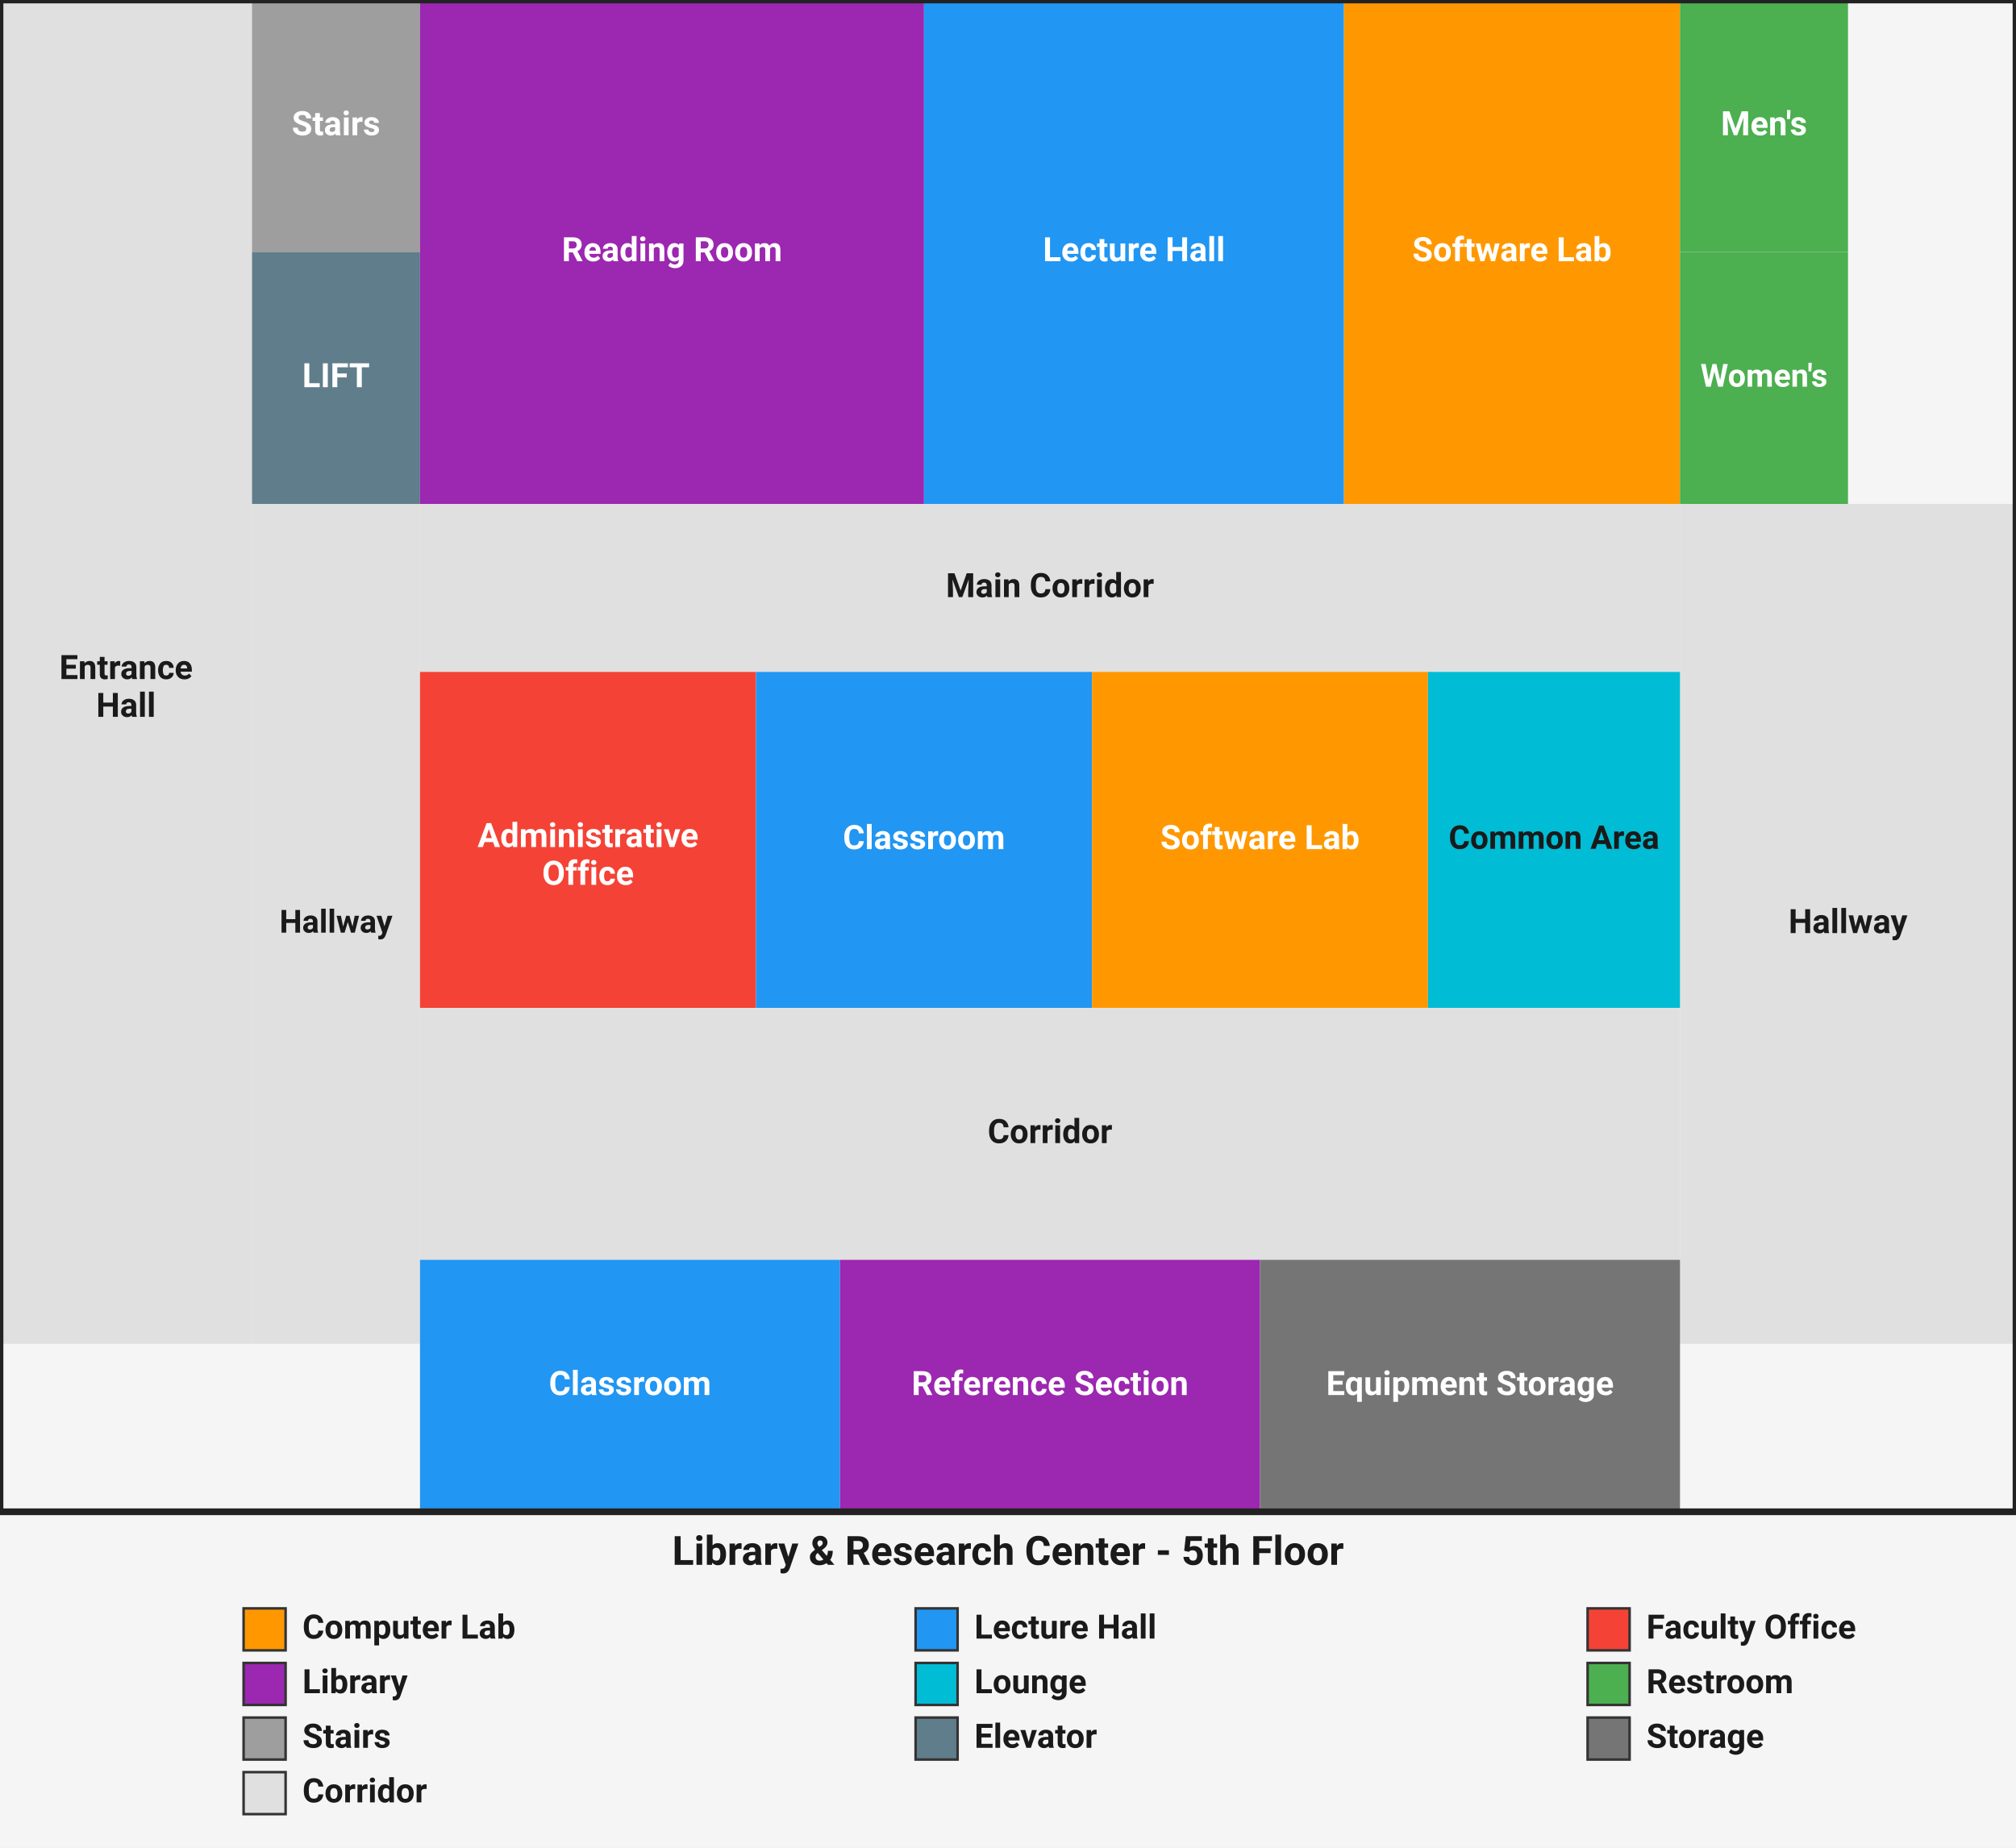
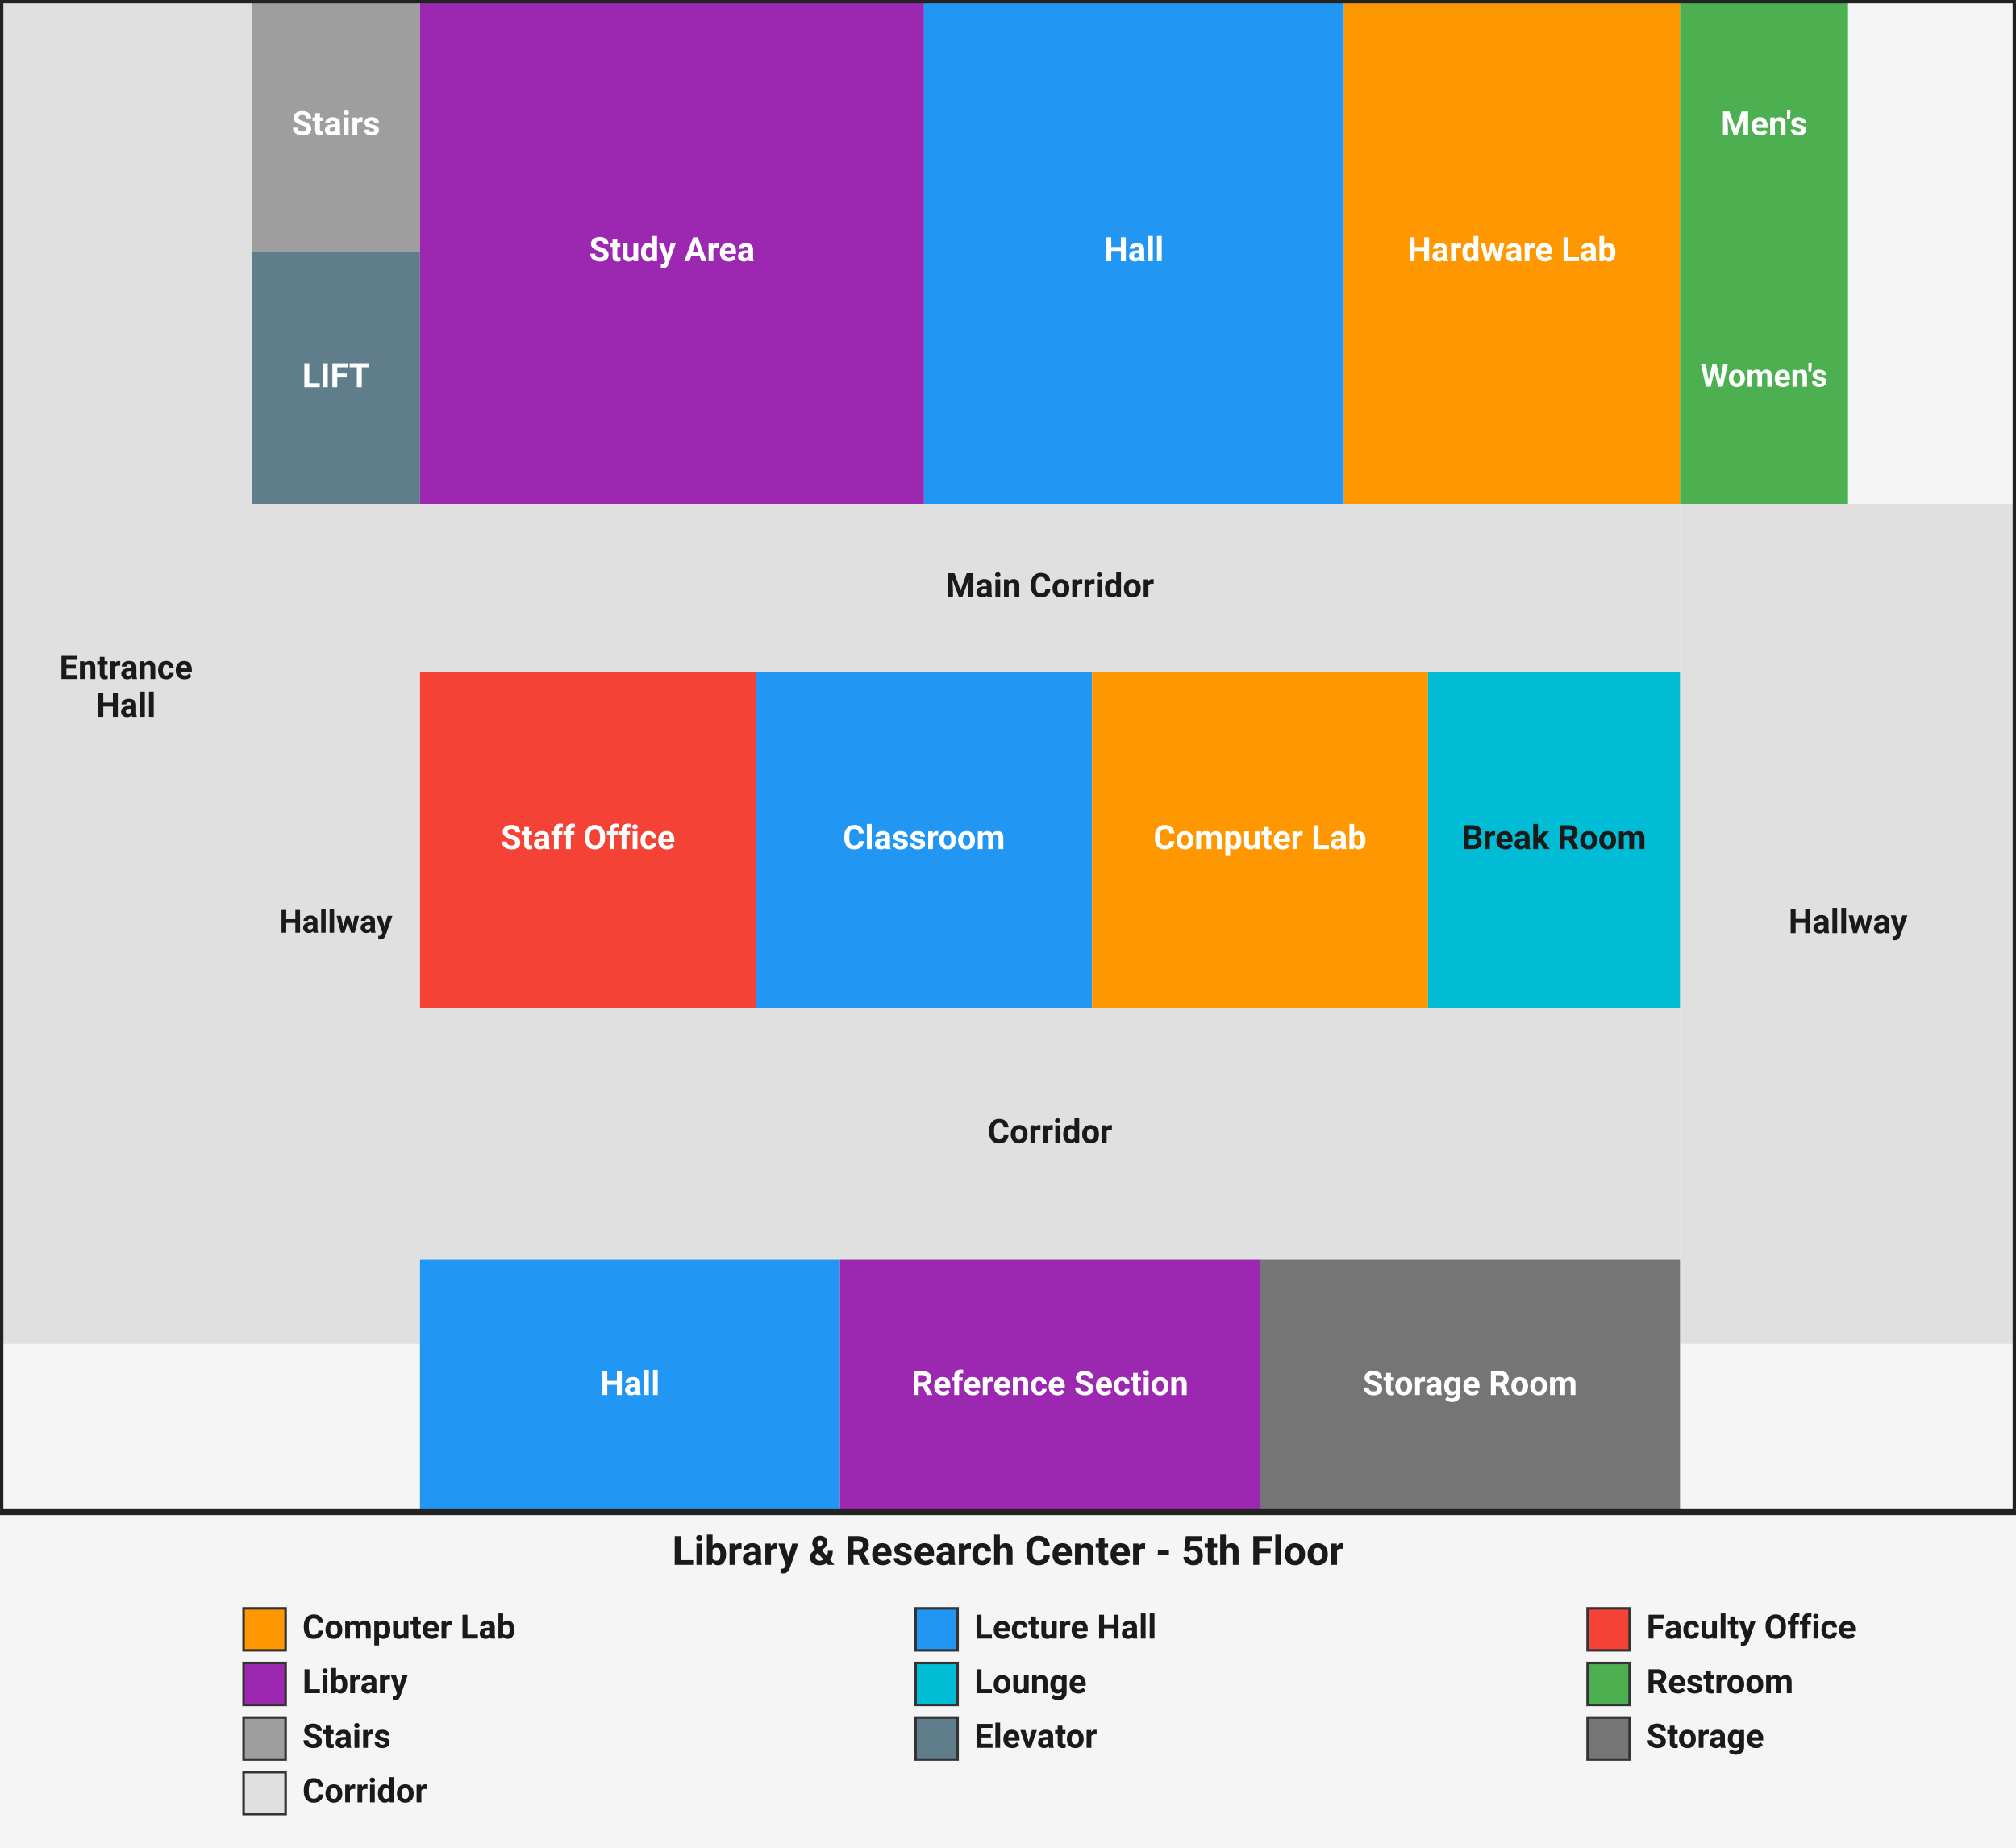
<svg xmlns="http://www.w3.org/2000/svg" viewBox="0 0 2400 2200" width="2400" height="2200" style="display:block; max-width:100%; height:auto;">
  <defs>
    <style>
      text { 
        -webkit-font-smoothing: antialiased;
        -moz-osx-font-smoothing: grayscale;
      }
    </style>
  </defs>
  <rect x="0" y="0" width="2400" height="2200" fill="#f5f5f5" />
  <rect x="0" y="0" width="300" height="1600" fill="#E0E0E0" stroke="none" />
  <g>
    <text x="150.0" y="797.5" font-family="Roboto,Segoe UI,Arial,sans-serif" font-size="40" font-weight="600" fill="#1a1a1a" text-anchor="middle" dominant-baseline="middle">
                  Entrance
                </text>
    <text x="150.0" y="842.5" font-family="Roboto,Segoe UI,Arial,sans-serif" font-size="40" font-weight="600" fill="#1a1a1a" text-anchor="middle" dominant-baseline="middle">
                  Hall
                </text>
  </g>
  <rect x="300" y="0" width="200" height="300" fill="#9E9E9E" stroke="none" />
  <text x="400.0" y="150.0" font-family="Roboto,Segoe UI,Arial,sans-serif" font-size="40" font-weight="600" fill="white" text-anchor="middle" dominant-baseline="middle">
              Stairs
            </text>
  <rect x="300" y="300" width="200" height="300" fill="#607D8B" stroke="none" />
  <text x="400.0" y="450.0" font-family="Roboto,Segoe UI,Arial,sans-serif" font-size="40" font-weight="600" fill="white" text-anchor="middle" dominant-baseline="middle">
              LIFT
            </text>
  <rect x="300" y="600" width="200" height="1000" fill="#E0E0E0" stroke="none" />
  <text x="400.0" y="1100.0" font-family="Roboto,Segoe UI,Arial,sans-serif" font-size="38" font-weight="600" fill="#1a1a1a" text-anchor="middle" dominant-baseline="middle">
              Hallway
            </text>
  <rect x="500" y="0" width="600" height="600" fill="#9C27B0" stroke="none" />
  <text x="800.0" y="300.0" font-family="Roboto,Segoe UI,Arial,sans-serif" font-size="40" font-weight="600" fill="white" text-anchor="middle" dominant-baseline="middle">
-               Reading Room
+               Study Area
            </text>
  <rect x="1100" y="0" width="500" height="600" fill="#2196F3" stroke="none" />
  <text x="1350.0" y="300.0" font-family="Roboto,Segoe UI,Arial,sans-serif" font-size="40" font-weight="600" fill="white" text-anchor="middle" dominant-baseline="middle">
-               Lecture Hall
+               Hall
            </text>
  <rect x="1600" y="0" width="400" height="600" fill="#FF9800" stroke="none" />
  <text x="1800.0" y="300.0" font-family="Roboto,Segoe UI,Arial,sans-serif" font-size="40" font-weight="600" fill="white" text-anchor="middle" dominant-baseline="middle">
-               Software Lab
+               Hardware Lab
            </text>
  <rect x="500" y="600" width="1500" height="200" fill="#E0E0E0" stroke="none" />
  <text x="1250.0" y="700.0" font-family="Roboto,Segoe UI,Arial,sans-serif" font-size="40" font-weight="600" fill="#1a1a1a" text-anchor="middle" dominant-baseline="middle">
              Main Corridor
            </text>
  <rect x="2000" y="0" width="200" height="300" fill="#4CAF50" stroke="none" />
  <text x="2100.0" y="150.0" font-family="Roboto,Segoe UI,Arial,sans-serif" font-size="40" font-weight="600" fill="white" text-anchor="middle" dominant-baseline="middle">
              Men's
            </text>
  <rect x="2000" y="300" width="200" height="300" fill="#4CAF50" stroke="none" />
  <text x="2100.0" y="450.0" font-family="Roboto,Segoe UI,Arial,sans-serif" font-size="38" font-weight="600" fill="white" text-anchor="middle" dominant-baseline="middle">
              Women's
            </text>
  <rect x="2000" y="600" width="400" height="1000" fill="#E0E0E0" stroke="none" />
  <text x="2200.0" y="1100.0" font-family="Roboto,Segoe UI,Arial,sans-serif" font-size="40" font-weight="600" fill="#1a1a1a" text-anchor="middle" dominant-baseline="middle">
              Hallway
            </text>
  <rect x="500" y="800" width="400" height="400" fill="#F44336" stroke="none" />
-   <g>
-     <text x="700.0" y="997.5" font-family="Roboto,Segoe UI,Arial,sans-serif" font-size="40" font-weight="600" fill="white" text-anchor="middle" dominant-baseline="middle">
-                   Administrative
-                 </text>
-     <text x="700.0" y="1042.5" font-family="Roboto,Segoe UI,Arial,sans-serif" font-size="40" font-weight="600" fill="white" text-anchor="middle" dominant-baseline="middle">
-                   Office
-                 </text>
-   </g>
+   <text x="700.0" y="1000.0" font-family="Roboto,Segoe UI,Arial,sans-serif" font-size="40" font-weight="600" fill="white" text-anchor="middle" dominant-baseline="middle">
+               Staff Office
+             </text>
  <rect x="900" y="800" width="400" height="400" fill="#2196F3" stroke="none" />
  <text x="1100.0" y="1000.0" font-family="Roboto,Segoe UI,Arial,sans-serif" font-size="40" font-weight="600" fill="white" text-anchor="middle" dominant-baseline="middle">
              Classroom
            </text>
  <rect x="1300" y="800" width="400" height="400" fill="#FF9800" stroke="none" />
  <text x="1500.0" y="1000.0" font-family="Roboto,Segoe UI,Arial,sans-serif" font-size="40" font-weight="600" fill="white" text-anchor="middle" dominant-baseline="middle">
-               Software Lab
+               Computer Lab
            </text>
  <rect x="1700" y="800" width="300" height="400" fill="#00BCD4" stroke="none" />
-   <text x="1850.0" y="1000.0" font-family="Roboto,Segoe UI,Arial,sans-serif" font-size="39" font-weight="600" fill="#1a1a1a" text-anchor="middle" dominant-baseline="middle">
-               Common Area
+   <text x="1850.0" y="1000.0" font-family="Roboto,Segoe UI,Arial,sans-serif" font-size="40" font-weight="600" fill="#1a1a1a" text-anchor="middle" dominant-baseline="middle">
+               Break Room
            </text>
  <rect x="500" y="1200" width="1500" height="300" fill="#E0E0E0" stroke="none" />
  <text x="1250.0" y="1350.0" font-family="Roboto,Segoe UI,Arial,sans-serif" font-size="40" font-weight="600" fill="#1a1a1a" text-anchor="middle" dominant-baseline="middle">
              Corridor
            </text>
  <rect x="500" y="1500" width="500" height="300" fill="#2196F3" stroke="none" />
  <text x="750.0" y="1650.0" font-family="Roboto,Segoe UI,Arial,sans-serif" font-size="40" font-weight="600" fill="white" text-anchor="middle" dominant-baseline="middle">
-               Classroom
+               Hall
            </text>
  <rect x="1000" y="1500" width="500" height="300" fill="#9C27B0" stroke="none" />
  <text x="1250.0" y="1650.0" font-family="Roboto,Segoe UI,Arial,sans-serif" font-size="40" font-weight="600" fill="white" text-anchor="middle" dominant-baseline="middle">
              Reference Section
            </text>
  <rect x="1500" y="1500" width="500" height="300" fill="#757575" stroke="none" />
  <text x="1750.0" y="1650.0" font-family="Roboto,Segoe UI,Arial,sans-serif" font-size="40" font-weight="600" fill="white" text-anchor="middle" dominant-baseline="middle">
-               Equipment Storage
+               Storage Room
            </text>
  <rect x="0" y="0" width="2400" height="1800" fill="none" stroke="#222" stroke-width="8" />
  <text x="1200.0" y="1850" font-family="Roboto,Segoe UI,Arial,sans-serif" font-size="48" font-weight="700" fill="#1a1a1a" text-anchor="middle" dominant-baseline="middle">
          Library &amp; Research Center - 5th Floor
        </text>
  <rect x="290.0" y="1915.0" width="50" height="50" fill="#FF9800" stroke="#333" stroke-width="3" />
  <text x="360.0" y="1940" font-family="Roboto,Segoe UI,Arial,sans-serif" font-size="40" font-weight="700" fill="#1a1a1a" text-anchor="start" dominant-baseline="middle">
          Computer Lab
        </text>
  <rect x="1090.0" y="1915.0" width="50" height="50" fill="#2196F3" stroke="#333" stroke-width="3" />
  <text x="1160.0" y="1940" font-family="Roboto,Segoe UI,Arial,sans-serif" font-size="40" font-weight="700" fill="#1a1a1a" text-anchor="start" dominant-baseline="middle">
          Lecture Hall
        </text>
  <rect x="1890.0" y="1915.0" width="50" height="50" fill="#F44336" stroke="#333" stroke-width="3" />
  <text x="1960.0" y="1940" font-family="Roboto,Segoe UI,Arial,sans-serif" font-size="40" font-weight="700" fill="#1a1a1a" text-anchor="start" dominant-baseline="middle">
          Faculty Office
        </text>
  <rect x="290.0" y="1980.0" width="50" height="50" fill="#9C27B0" stroke="#333" stroke-width="3" />
  <text x="360.0" y="2005" font-family="Roboto,Segoe UI,Arial,sans-serif" font-size="40" font-weight="700" fill="#1a1a1a" text-anchor="start" dominant-baseline="middle">
          Library
        </text>
  <rect x="1090.0" y="1980.0" width="50" height="50" fill="#00BCD4" stroke="#333" stroke-width="3" />
  <text x="1160.0" y="2005" font-family="Roboto,Segoe UI,Arial,sans-serif" font-size="40" font-weight="700" fill="#1a1a1a" text-anchor="start" dominant-baseline="middle">
          Lounge
        </text>
  <rect x="1890.0" y="1980.0" width="50" height="50" fill="#4CAF50" stroke="#333" stroke-width="3" />
  <text x="1960.0" y="2005" font-family="Roboto,Segoe UI,Arial,sans-serif" font-size="40" font-weight="700" fill="#1a1a1a" text-anchor="start" dominant-baseline="middle">
          Restroom
        </text>
  <rect x="290.0" y="2045.0" width="50" height="50" fill="#9E9E9E" stroke="#333" stroke-width="3" />
  <text x="360.0" y="2070" font-family="Roboto,Segoe UI,Arial,sans-serif" font-size="40" font-weight="700" fill="#1a1a1a" text-anchor="start" dominant-baseline="middle">
          Stairs
        </text>
  <rect x="1090.0" y="2045.0" width="50" height="50" fill="#607D8B" stroke="#333" stroke-width="3" />
  <text x="1160.0" y="2070" font-family="Roboto,Segoe UI,Arial,sans-serif" font-size="40" font-weight="700" fill="#1a1a1a" text-anchor="start" dominant-baseline="middle">
          Elevator
        </text>
  <rect x="1890.0" y="2045.0" width="50" height="50" fill="#757575" stroke="#333" stroke-width="3" />
  <text x="1960.0" y="2070" font-family="Roboto,Segoe UI,Arial,sans-serif" font-size="40" font-weight="700" fill="#1a1a1a" text-anchor="start" dominant-baseline="middle">
          Storage
        </text>
  <rect x="290.0" y="2110.0" width="50" height="50" fill="#E0E0E0" stroke="#333" stroke-width="3" />
  <text x="360.0" y="2135" font-family="Roboto,Segoe UI,Arial,sans-serif" font-size="40" font-weight="700" fill="#1a1a1a" text-anchor="start" dominant-baseline="middle">
          Corridor
        </text>
</svg>
